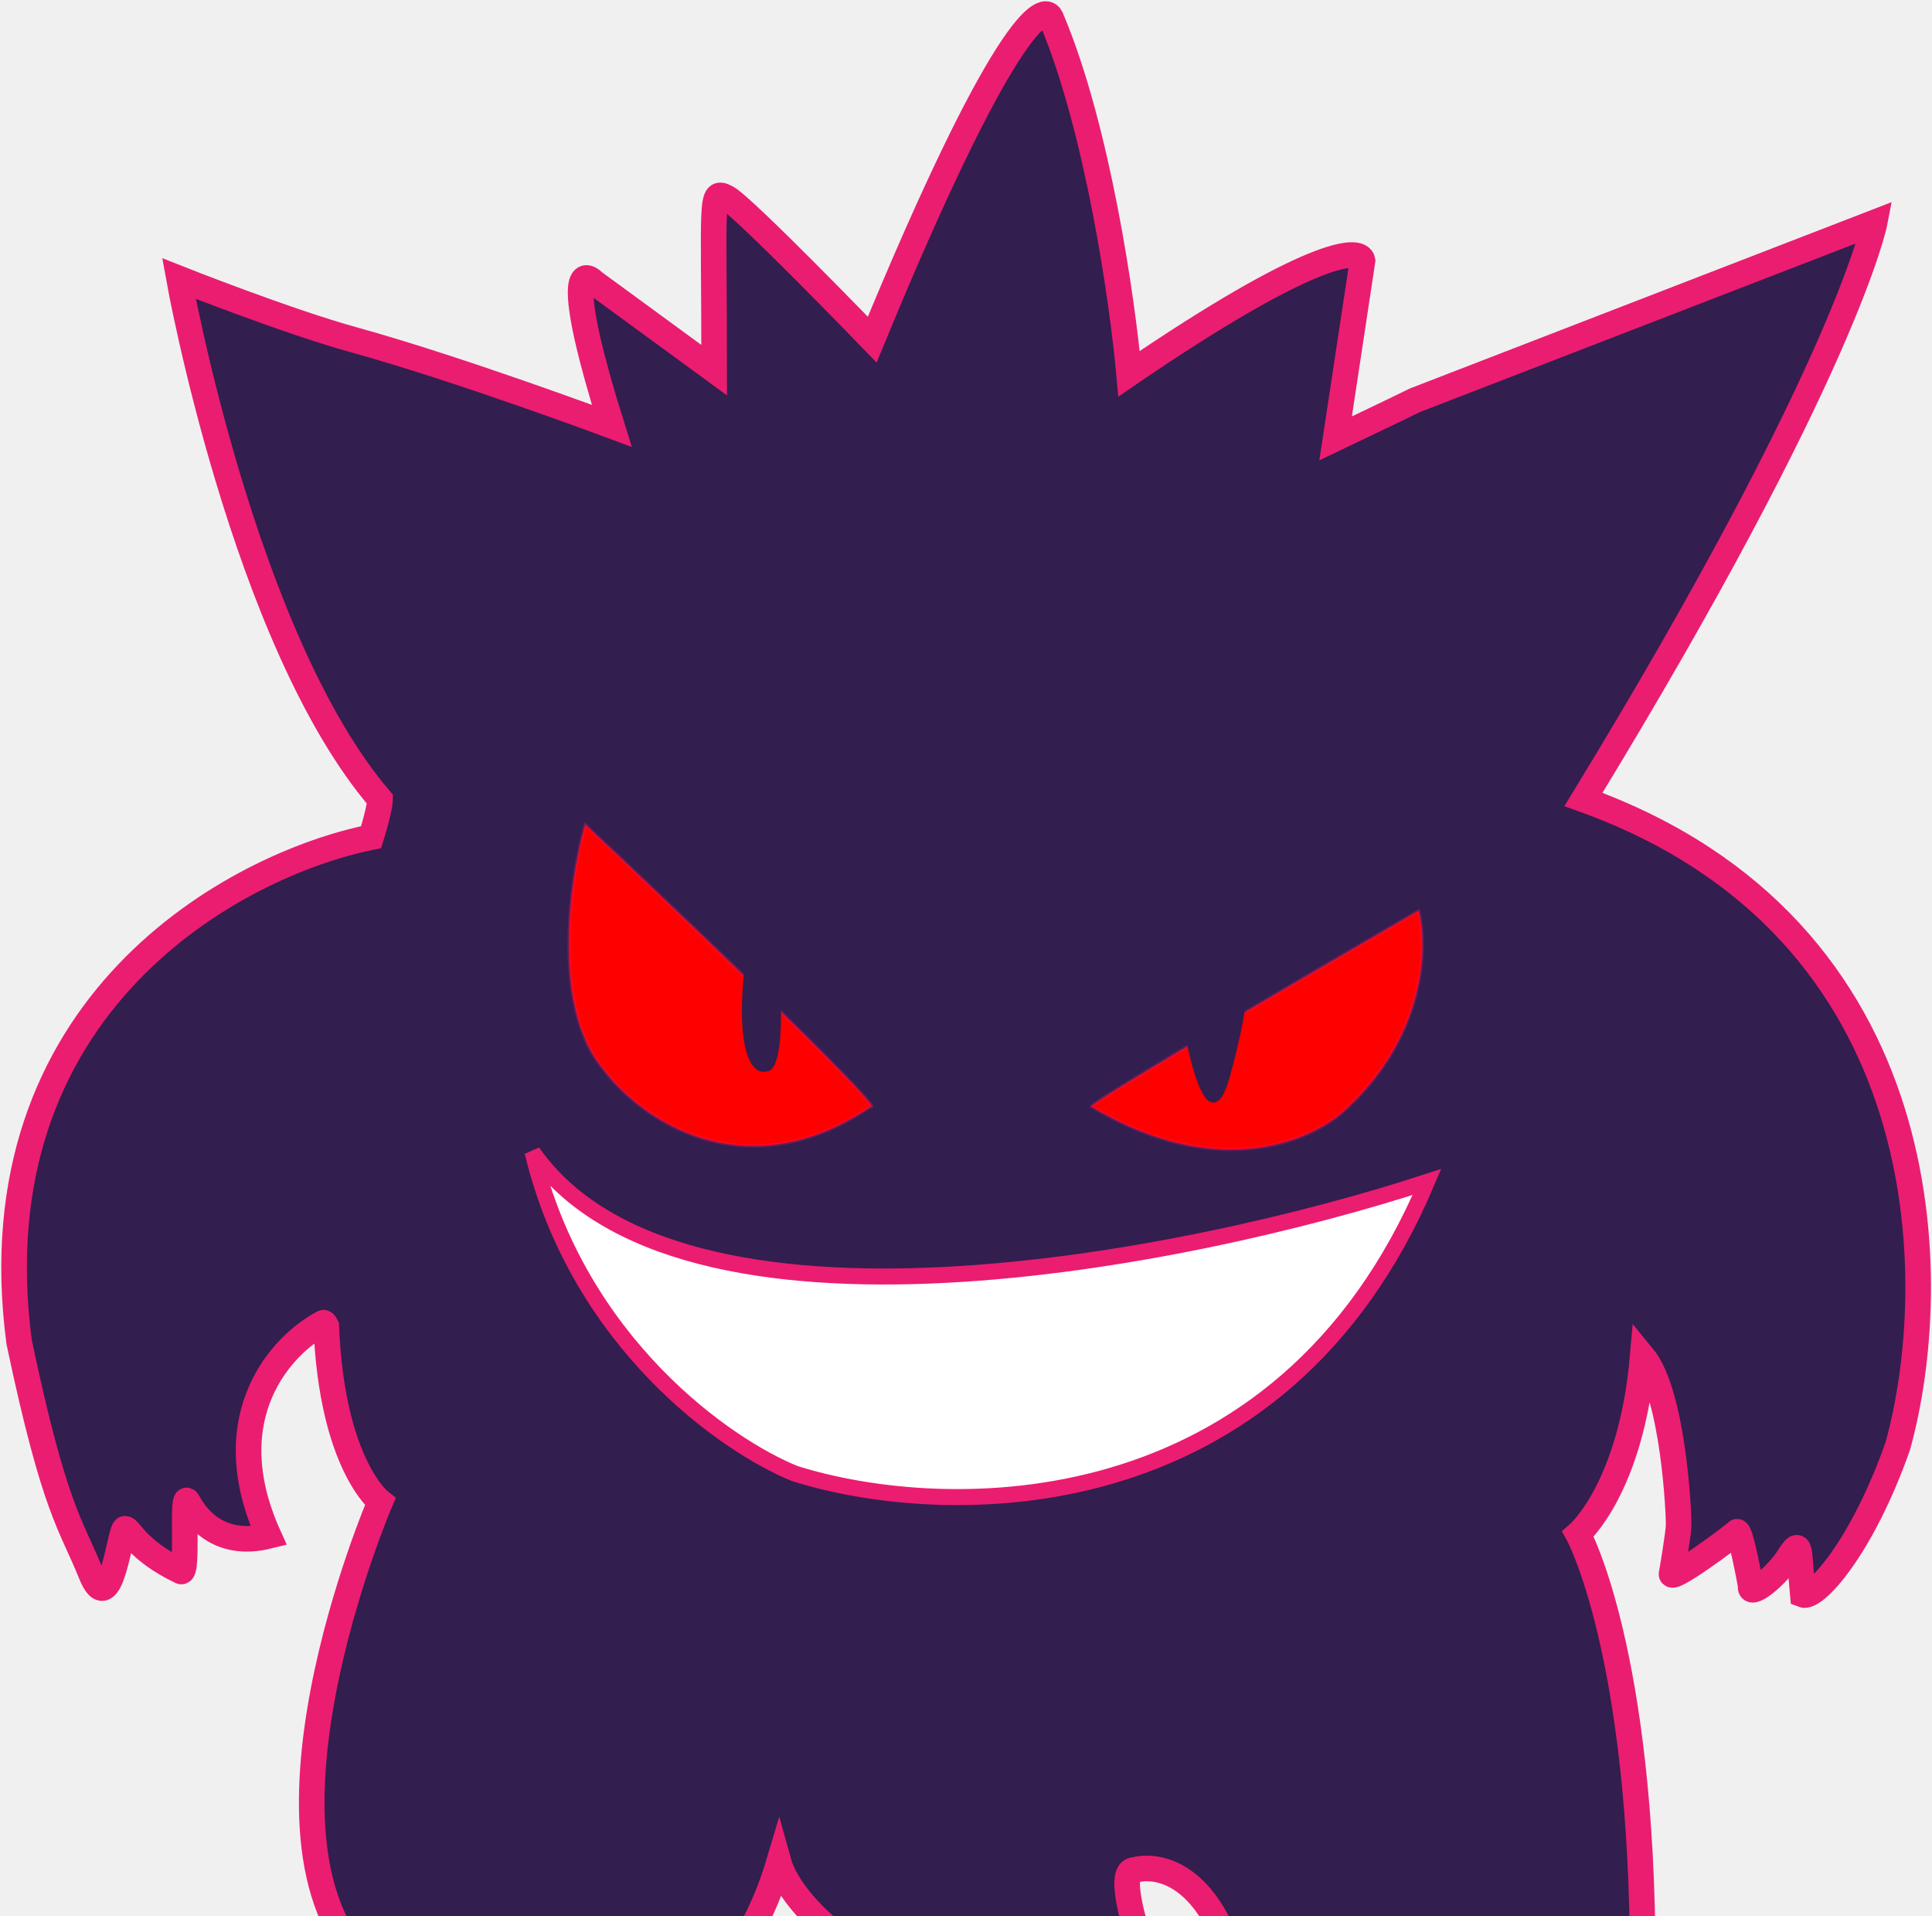
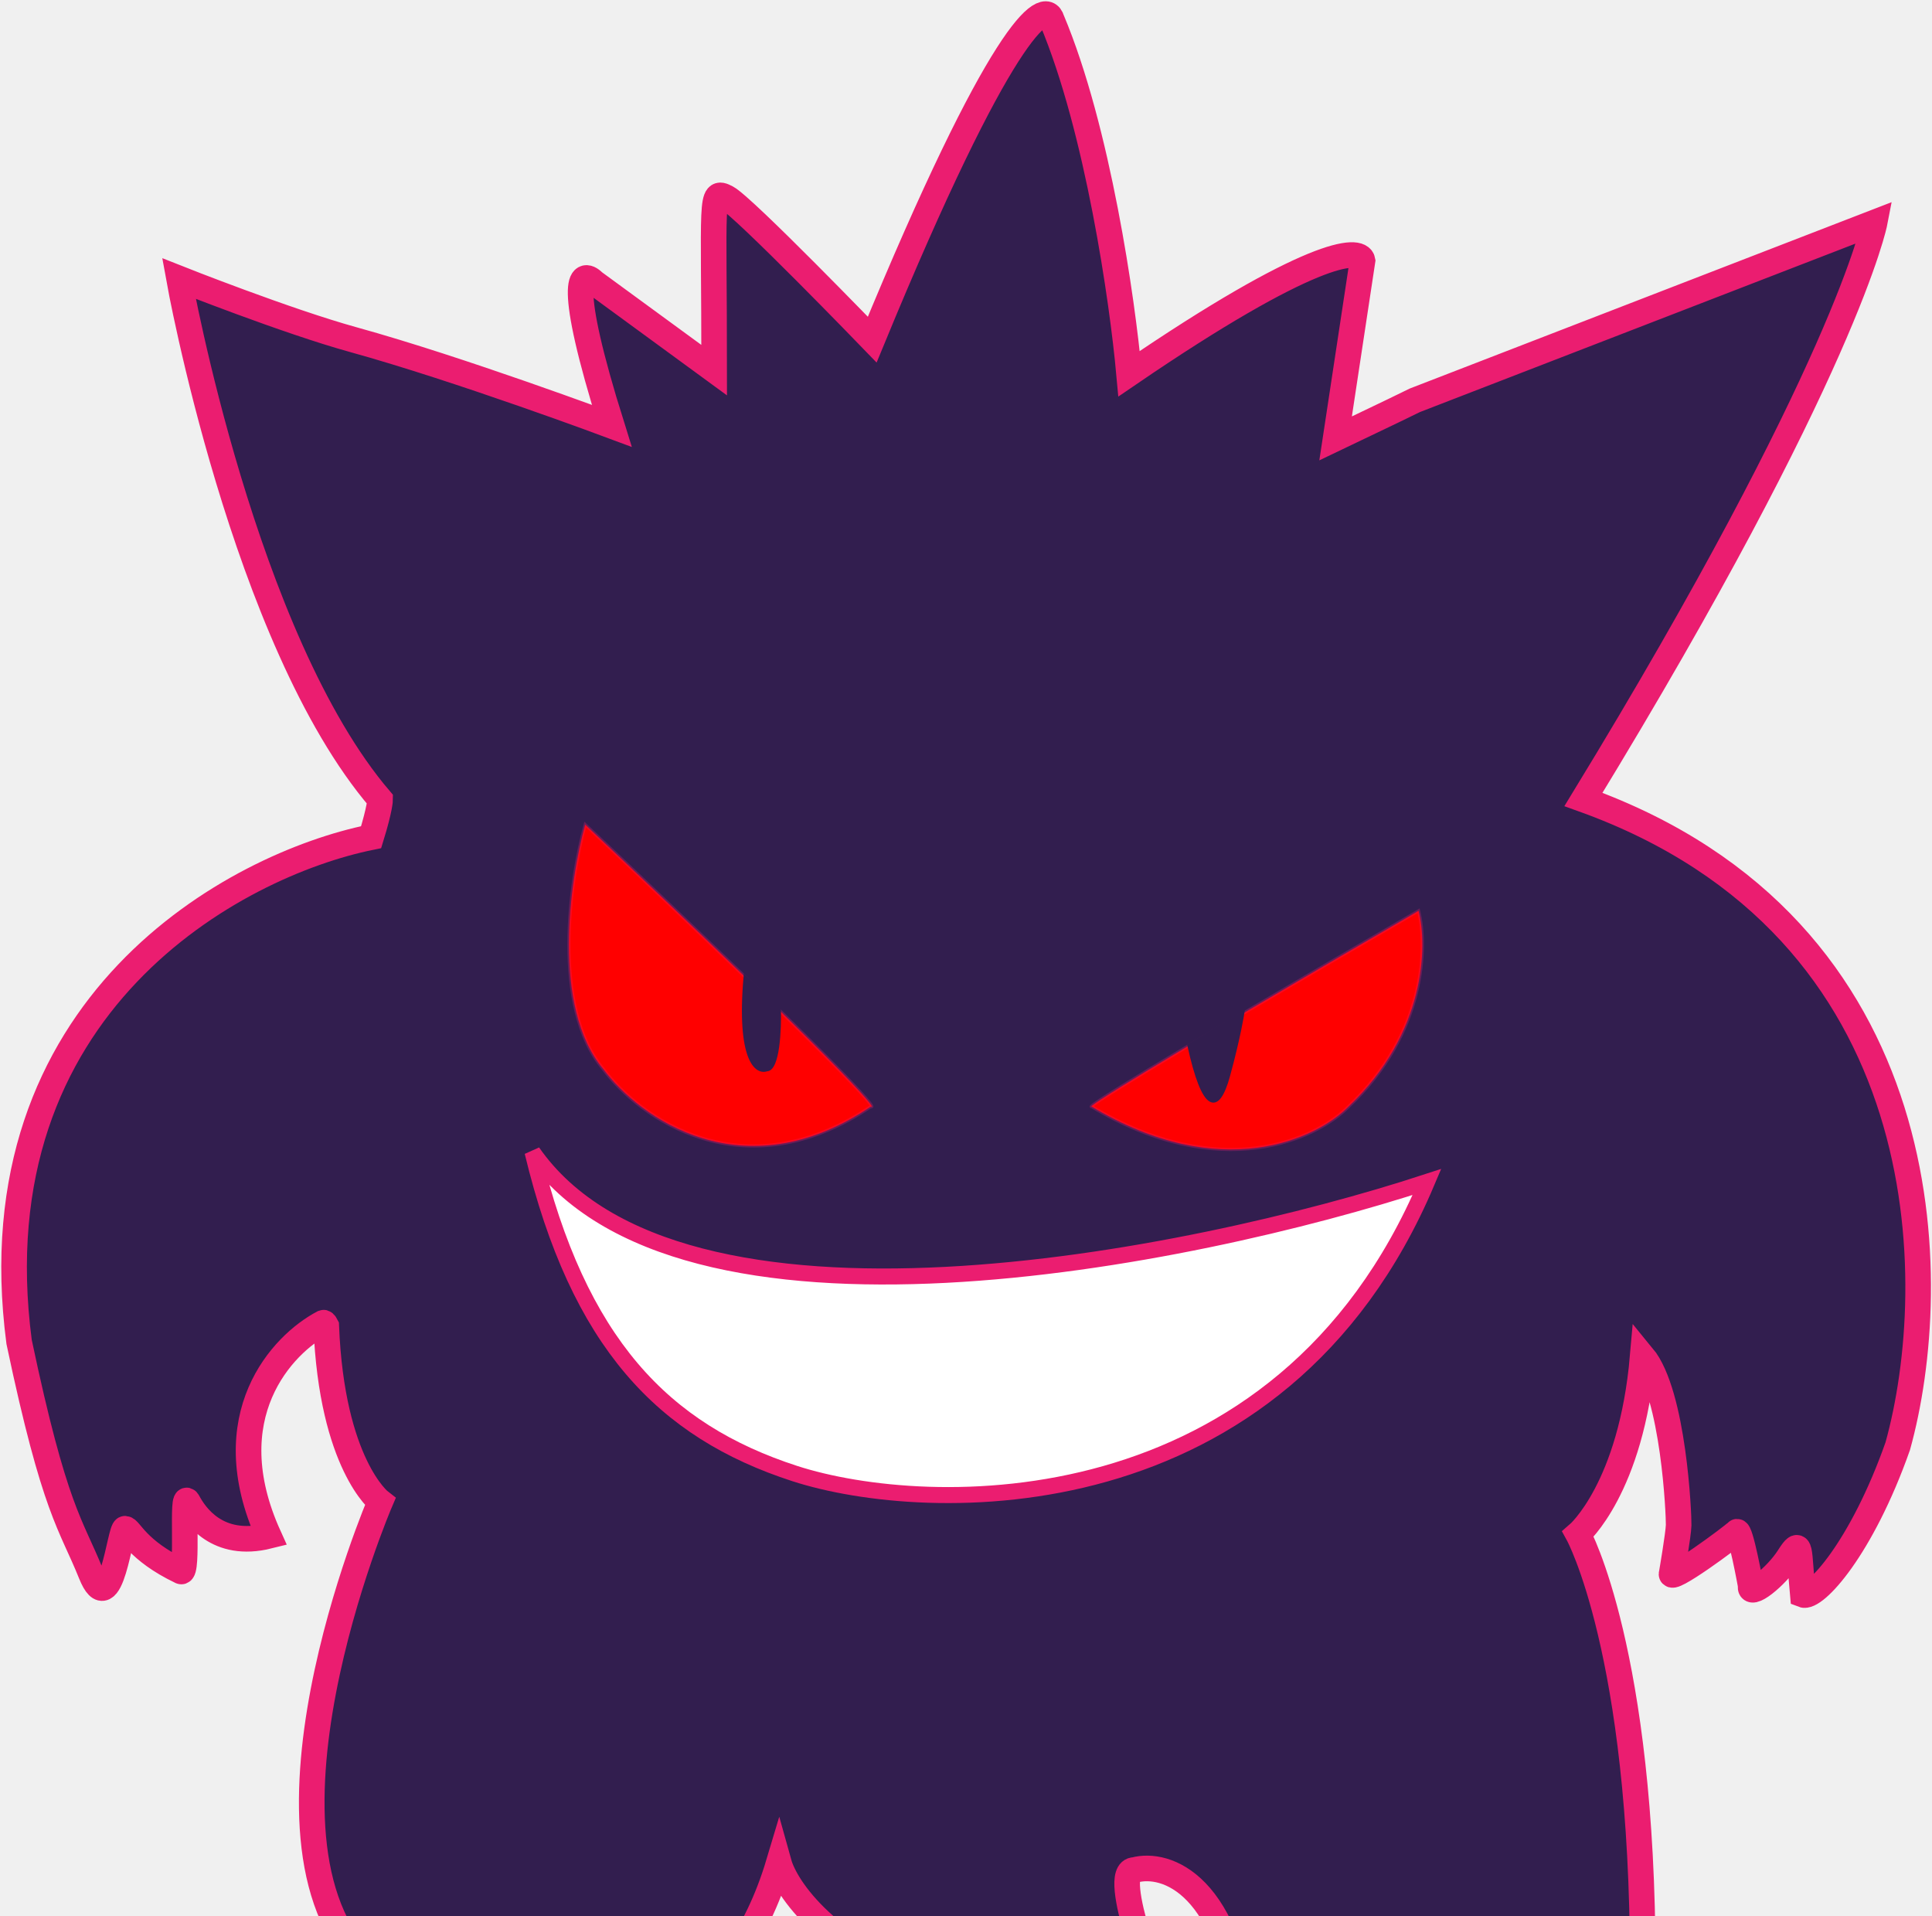
<svg xmlns="http://www.w3.org/2000/svg" viewBox="0 0 686 680" fill="none">
  <path d="M135.004 533.18C135.004 533.18 117.807 519.984 115.835 470.683C115.325 469.663 114.952 469.534 114.829 469.597C100.125 477.275 76.202 502.798 95.428 545.297C77.061 549.889 69.19 537.789 66.73 533.18C64.27 528.572 67.033 558.97 64.27 557.907C48.488 550.351 46.232 542.891 44.41 542.746C42.587 542.602 39.399 576.401 32.293 558.689C25.187 540.978 19.448 536.514 6.784 476.423C-8.975 356.531 83.547 307.001 131.778 297.222C134.967 286.874 134.967 283.83 134.967 283.83C86.5 227.2 63.541 98.89 63.541 98.89C63.541 98.89 101.761 114.042 125.401 120.573C163.327 131.05 217.233 151.184 217.233 151.184C200.907 99.145 206.179 95.489 210.856 100.166L253.583 131.414C253.583 70.192 252 67 258.047 70.192C264.095 73.385 309.703 120.573 309.703 120.573C355.109 10.374 371.137 -1.02 373.476 7.058C389.801 45.831 398.559 106.968 400.898 132.689C465.18 88.814 482.952 87.624 483.802 92.513L474.236 155.648C492.675 146.859 500.686 142.961 502.387 142.111L665.644 78.976C665.644 78.976 655.677 130.776 562.242 283.83C689.787 329.746 689.787 456.016 673.844 513.411C661.089 549.634 644.387 567.898 640.135 566.198C638.605 549.872 639.621 545.79 635.156 552.805C630.692 559.82 620.791 567.686 621.641 563.009C621.641 563.009 617.938 542.457 616.662 543.877C615.387 545.297 592.093 562.584 593.581 558.545C593.581 558.545 595.951 544.804 596.041 541.471C596.132 538.138 594.341 494.917 583.287 481.525C579.205 528.461 560.329 544.659 560.329 544.659C560.329 544.659 583.287 586.367 583.287 697.076C573.083 698.096 485.077 714.082 442.35 721.947C437.248 668.378 413.865 660.938 402.811 663.914C393.628 663.914 411.648 709.975 413.014 711.743C414.381 713.512 363.697 714.719 332.661 706.004C293.888 692.229 279.092 670.504 276.541 661.363C260.216 715.952 223.398 722.797 207.029 719.396C162.206 708.682 138.671 702.081 132.506 700.12C81.999 656.754 135.004 533.18 135.004 533.18Z" fill="#321E4F" />
  <path d="M115.197 469.408C115.075 469.47 114.953 469.533 114.829 469.597M114.829 469.597C100.125 477.275 76.202 502.798 95.428 545.297C77.061 549.889 69.19 537.789 66.73 533.18C64.27 528.572 67.033 558.97 64.27 557.907C48.488 550.351 46.232 542.891 44.41 542.746C42.587 542.602 39.399 576.401 32.293 558.689C25.187 540.978 19.448 536.514 6.784 476.423C-8.975 356.531 83.547 307.001 131.778 297.222C134.967 286.874 134.967 283.83 134.967 283.83C86.5 227.2 63.541 98.89 63.541 98.89C63.541 98.89 101.761 114.042 125.401 120.573C163.327 131.05 217.233 151.184 217.233 151.184C200.907 99.145 206.179 95.489 210.856 100.166L253.583 131.414C253.583 70.192 252 67 258.047 70.192C264.095 73.385 309.703 120.573 309.703 120.573C355.109 10.374 371.137 -1.02 373.476 7.058C389.801 45.831 398.559 106.968 400.898 132.689C465.18 88.814 482.952 87.624 483.802 92.513L474.236 155.648C492.675 146.859 500.686 142.961 502.387 142.111L665.644 78.976C665.644 78.976 655.677 130.776 562.242 283.83C689.787 329.746 689.787 456.016 673.844 513.411C661.089 549.634 644.387 567.898 640.135 566.198C638.605 549.872 639.621 545.79 635.156 552.805C630.692 559.82 620.791 567.686 621.641 563.009C621.641 563.009 617.938 542.457 616.662 543.877C615.387 545.297 592.093 562.584 593.581 558.545C593.581 558.545 595.951 544.804 596.041 541.471C596.132 538.138 594.341 494.917 583.287 481.525C579.205 528.461 560.329 544.659 560.329 544.659C560.329 544.659 583.287 586.367 583.287 697.076C573.083 698.096 485.077 714.082 442.35 721.947C437.248 668.378 413.865 660.938 402.811 663.914C393.628 663.914 411.648 709.975 413.014 711.743C414.381 713.512 363.697 714.719 332.661 706.004C293.888 692.229 279.092 670.504 276.541 661.363C260.216 715.952 223.398 722.797 207.029 719.396C162.206 708.682 138.671 702.081 132.506 700.12C81.999 656.754 135.004 533.18 135.004 533.18C135.004 533.18 117.807 519.984 115.835 470.683C115.325 469.663 114.952 469.534 114.829 469.597Z" stroke="#EB1D70" stroke-width="9.091" />
  <path d="M309.188 392.881C312.377 394.369 296.561 376.428 207.79 292.758C202.263 312.528 195.801 357.551 214.167 379.489C226.922 396.707 263.782 423.492 309.188 392.881Z" fill="#FF0000" />
  <path d="M387.628 392.881C385.29 393.519 405.229 380.509 503.694 323.369C506.883 335.698 506.373 366.862 478.823 392.881C467.556 404.36 433.544 420.431 387.628 392.881Z" fill="#FF0000" />
  <path d="M309.188 392.881C312.377 394.369 296.561 376.428 207.79 292.758C202.263 312.528 195.801 357.551 214.167 379.489C226.922 396.707 263.782 423.492 309.188 392.881Z" stroke="#EB1D70" stroke-opacity="0.3" stroke-width="1.136" />
  <path d="M387.628 392.881C385.29 393.519 405.229 380.509 503.694 323.369C506.883 335.698 506.373 366.862 478.823 392.881C467.556 404.36 433.544 420.431 387.628 392.881Z" stroke="#EB1D70" stroke-opacity="0.3" stroke-width="1.136" />
  <path d="M436.186 381.957C432.36 395.925 427.258 394.436 422.156 371.105L441.288 359.575C441.288 359.575 440.013 367.988 436.186 381.957Z" fill="#321E4F" stroke="#321E4F" stroke-width="1.136" />
  <path d="M272.244 379.786C268.622 381.105 262.018 376.358 264.574 346.82L276.718 358.029C276.931 365.281 276.334 379.786 272.244 379.786Z" fill="#321E4F" stroke="#321E4F" stroke-width="1.136" />
-   <path d="M506.672 419.638C422.449 447.171 241.019 483.59 189.085 409C205.411 476.854 257.959 513.374 282.193 523.153C335.336 539.946 454.633 542.754 506.672 419.638Z" fill="white" stroke="#EB1D70" stroke-width="5.682" />
+   <path d="M506.672 419.638C422.449 447.171 241.019 483.59 189.085 409C205.411 476.854 235.5 508 282.193 523.153C328.885 538.305 454.633 542.754 506.672 419.638Z" fill="white" stroke="#EB1D70" stroke-width="5.682" />
</svg>
